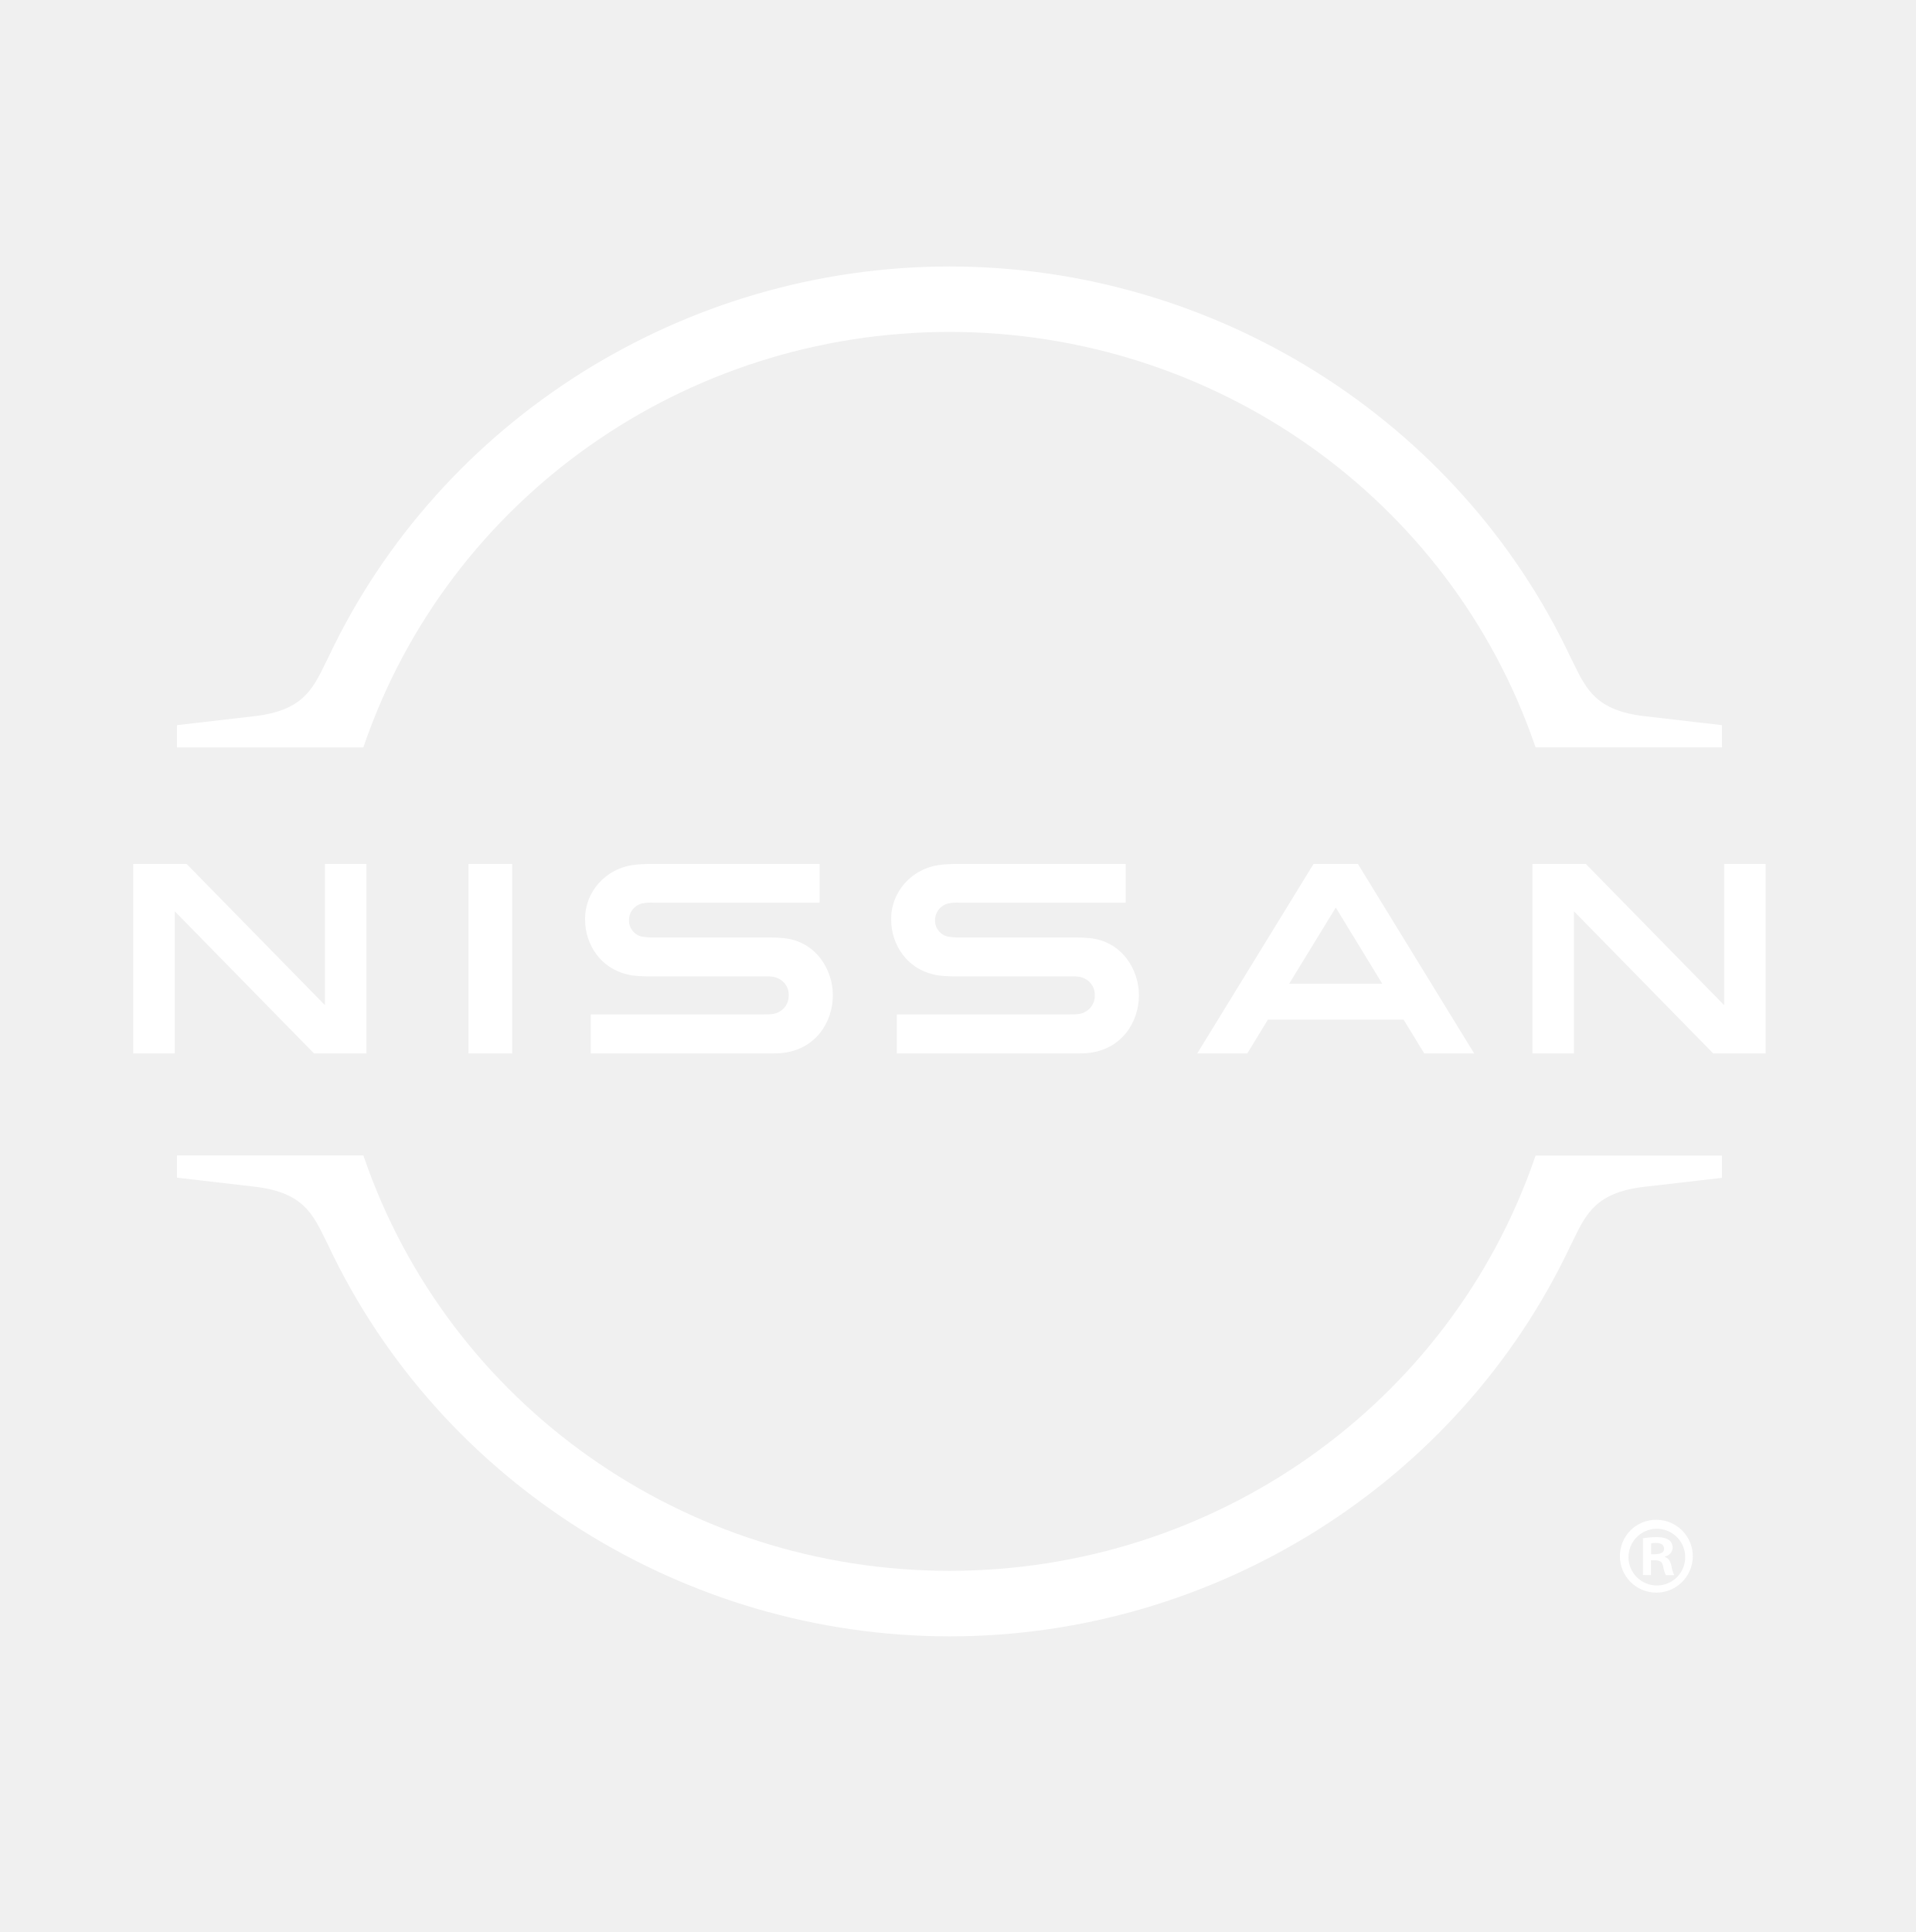
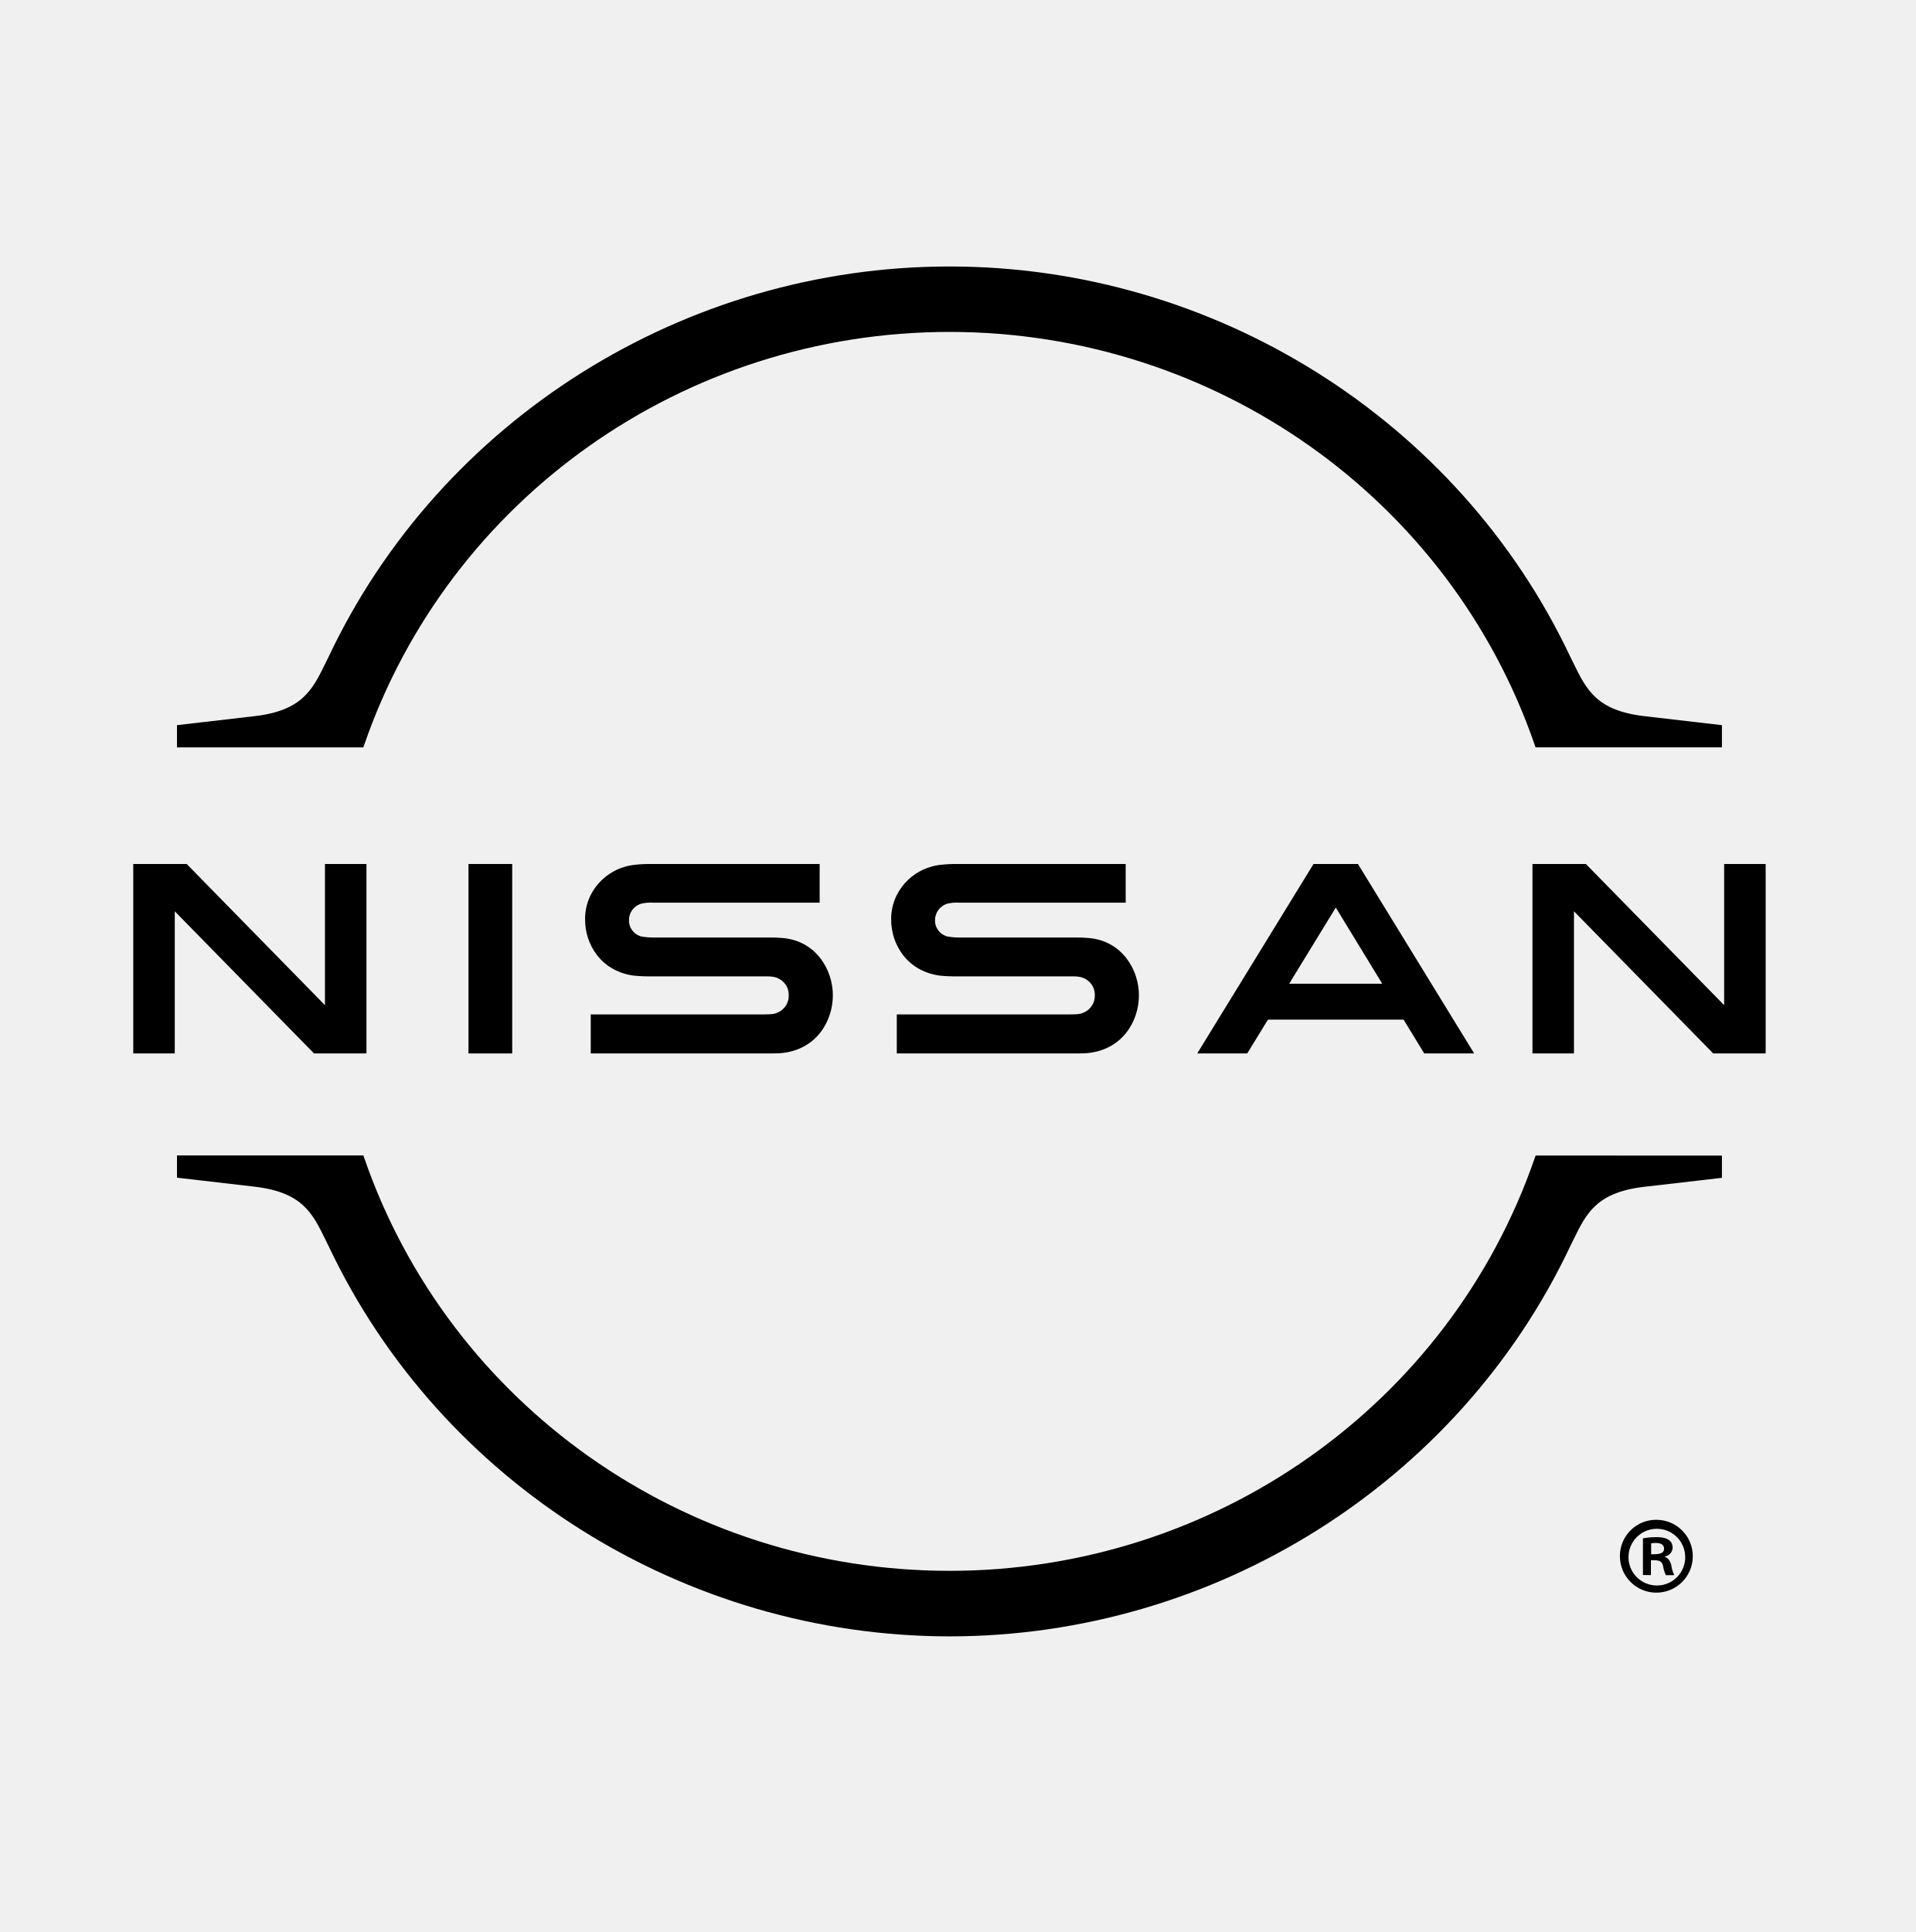
<svg xmlns="http://www.w3.org/2000/svg" width="115px" height="116px" viewBox="0 0 115 116" version="1.1">
  <g id="Global/Logos/Logo-White-115x116" stroke="none" stroke-width="1" fill="none" fill-rule="evenodd">
-     <g id="Nissan-Brand-Logo-RGB-W-w_R" transform="translate(8, 16)" fill="#FFFFFF" fill-rule="nonzero">
+     <g id="Nissan-Brand-Logo-RGB-W-w_R" transform="translate(8, 16)" fill="#000000" fill-rule="nonzero">
      <path d="M13.856,28.75 C18.969,13.903 33.101,3.929 49,3.929 C64.899,3.929 79.031,13.903 84.144,28.75 L84.188,28.873 L95.375,28.873 L95.375,27.539 L90.721,27 C87.853,26.667 87.24,25.411 86.462,23.82 L86.272,23.435 C79.548,9.195 64.918,0 49,0 C33.082,0 18.452,9.202 11.728,23.435 L11.538,23.82 C10.762,25.411 10.147,26.667 7.279,27 L2.625,27.539 L2.625,28.875 L13.812,28.875 L13.856,28.75 Z" id="Path" />
      <path d="M84.189,53.381 L84.146,53.504 C79.032,68.344 64.91,78.315 49.002,78.315 L49.002,78.315 C33.094,78.315 18.97,68.34 13.858,53.498 L13.817,53.375 L2.625,53.375 L2.625,54.709 L7.277,55.249 C10.148,55.582 10.76,56.838 11.536,58.428 L11.725,58.811 C18.448,73.048 33.077,82.238 48.998,82.25 L48.998,82.25 C64.914,82.25 79.546,73.054 86.269,58.823 L86.46,58.436 C87.236,56.846 87.848,55.59 90.719,55.257 L95.375,54.719 L95.375,53.383 L84.189,53.381 Z" id="Path" />
      <rect id="Rectangle" x="20.125" y="35.875" width="2.625" height="11.375" />
      <polygon id="Path" points="14 47.25 14 35.875 11.508 35.875 11.508 44.352 3.207 35.875 0 35.875 0 47.25 2.492 47.25 2.492 38.715 10.852 47.25" />
      <path d="M70.856,35.875 L63.875,47.25 L66.878,47.25 L68.12,45.219 L76.262,45.219 L77.503,47.25 L80.5,47.25 L73.523,35.875 L70.856,35.875 Z M74.982,43.063 L69.395,43.063 L72.193,38.491 L74.982,43.063 Z" id="Shape" />
      <path d="M56.767,44.882 C56.691,44.897 56.362,44.907 56.233,44.907 L45.838,44.907 L45.838,47.25 L56.396,47.25 C56.482,47.25 57.091,47.25 57.239,47.234 C59.393,47.047 60.375,45.301 60.375,43.757 C60.375,42.213 59.353,40.508 57.401,40.324 C57.121,40.296 56.839,40.284 56.558,40.289 L49.647,40.289 C49.39,40.293 49.133,40.273 48.879,40.229 C48.424,40.109 48.114,39.697 48.135,39.237 C48.135,38.779 48.446,38.376 48.898,38.25 C49.136,38.199 49.379,38.182 49.621,38.198 L59.58,38.198 L59.58,35.876 L49.463,35.876 C49.125,35.871 48.787,35.888 48.452,35.927 C46.74,36.128 45.463,37.562 45.501,39.241 C45.501,40.65 46.409,42.295 48.405,42.576 C48.766,42.613 49.13,42.628 49.493,42.621 L56.214,42.621 C56.343,42.621 56.636,42.621 56.703,42.638 C57.302,42.688 57.753,43.189 57.726,43.773 C57.736,44.326 57.325,44.8 56.764,44.882" id="Path" />
      <path d="M38.393,44.882 C38.319,44.897 37.991,44.907 37.86,44.907 L27.465,44.907 L27.465,47.25 L38.022,47.25 C38.109,47.25 38.718,47.25 38.865,47.234 C41.02,47.047 42,45.301 42,43.757 C42,42.213 40.98,40.508 39.026,40.324 C38.745,40.296 38.464,40.284 38.182,40.289 L31.272,40.289 C31.015,40.293 30.758,40.273 30.505,40.229 C30.049,40.109 29.741,39.697 29.763,39.237 C29.758,38.778 30.07,38.373 30.524,38.25 C30.761,38.199 31.005,38.182 31.247,38.198 L41.207,38.198 L41.207,35.876 L31.089,35.876 C30.751,35.871 30.413,35.888 30.077,35.927 C28.364,36.127 27.087,37.561 27.126,39.241 C27.126,40.65 28.034,42.295 30.029,42.576 C30.39,42.613 30.753,42.628 31.116,42.621 L37.841,42.621 C37.967,42.621 38.262,42.621 38.328,42.638 C38.926,42.688 39.377,43.189 39.35,43.773 C39.361,44.326 38.95,44.8 38.389,44.882" id="Path" />
      <polygon id="Path" points="98 47.25 98 35.875 95.508 35.875 95.508 44.352 87.207 35.875 84 35.875 84 47.25 86.492 47.25 86.492 38.715 94.852 47.25" />
      <path d="M91.473,75.251 C92.678,75.27 93.64,76.26 93.625,77.465 C93.61,78.669 92.624,79.635 91.419,79.625 C90.214,79.615 89.244,78.632 89.25,77.427 C89.249,76.842 89.484,76.28 89.903,75.87 C90.321,75.46 90.888,75.237 91.473,75.251 Z M91.473,79.195 C91.934,79.196 92.375,79.009 92.695,78.677 C93.015,78.346 93.187,77.898 93.169,77.438 C93.14,76.505 92.363,75.77 91.43,75.791 C90.496,75.811 89.753,76.581 89.765,77.514 C89.777,78.448 90.539,79.198 91.473,79.195 L91.473,79.195 Z M90.633,78.565 L90.633,76.363 C90.902,76.315 91.175,76.291 91.448,76.292 C91.841,76.292 92.416,76.363 92.416,76.936 C92.4,77.192 92.212,77.404 91.96,77.451 L91.96,77.486 C92.17,77.558 92.284,77.738 92.344,78.024 C92.372,78.214 92.428,78.399 92.51,78.574 L92.009,78.574 C91.926,78.4 91.869,78.214 91.841,78.024 C91.759,77.677 91.568,77.677 91.112,77.677 L91.112,78.574 L90.633,78.565 Z M91.125,77.322 C91.494,77.322 91.901,77.322 91.901,76.989 C91.901,76.779 91.759,76.642 91.41,76.642 C91.315,76.639 91.219,76.647 91.125,76.665 L91.125,77.322 Z" id="Shape" />
    </g>
  </g>
</svg>
